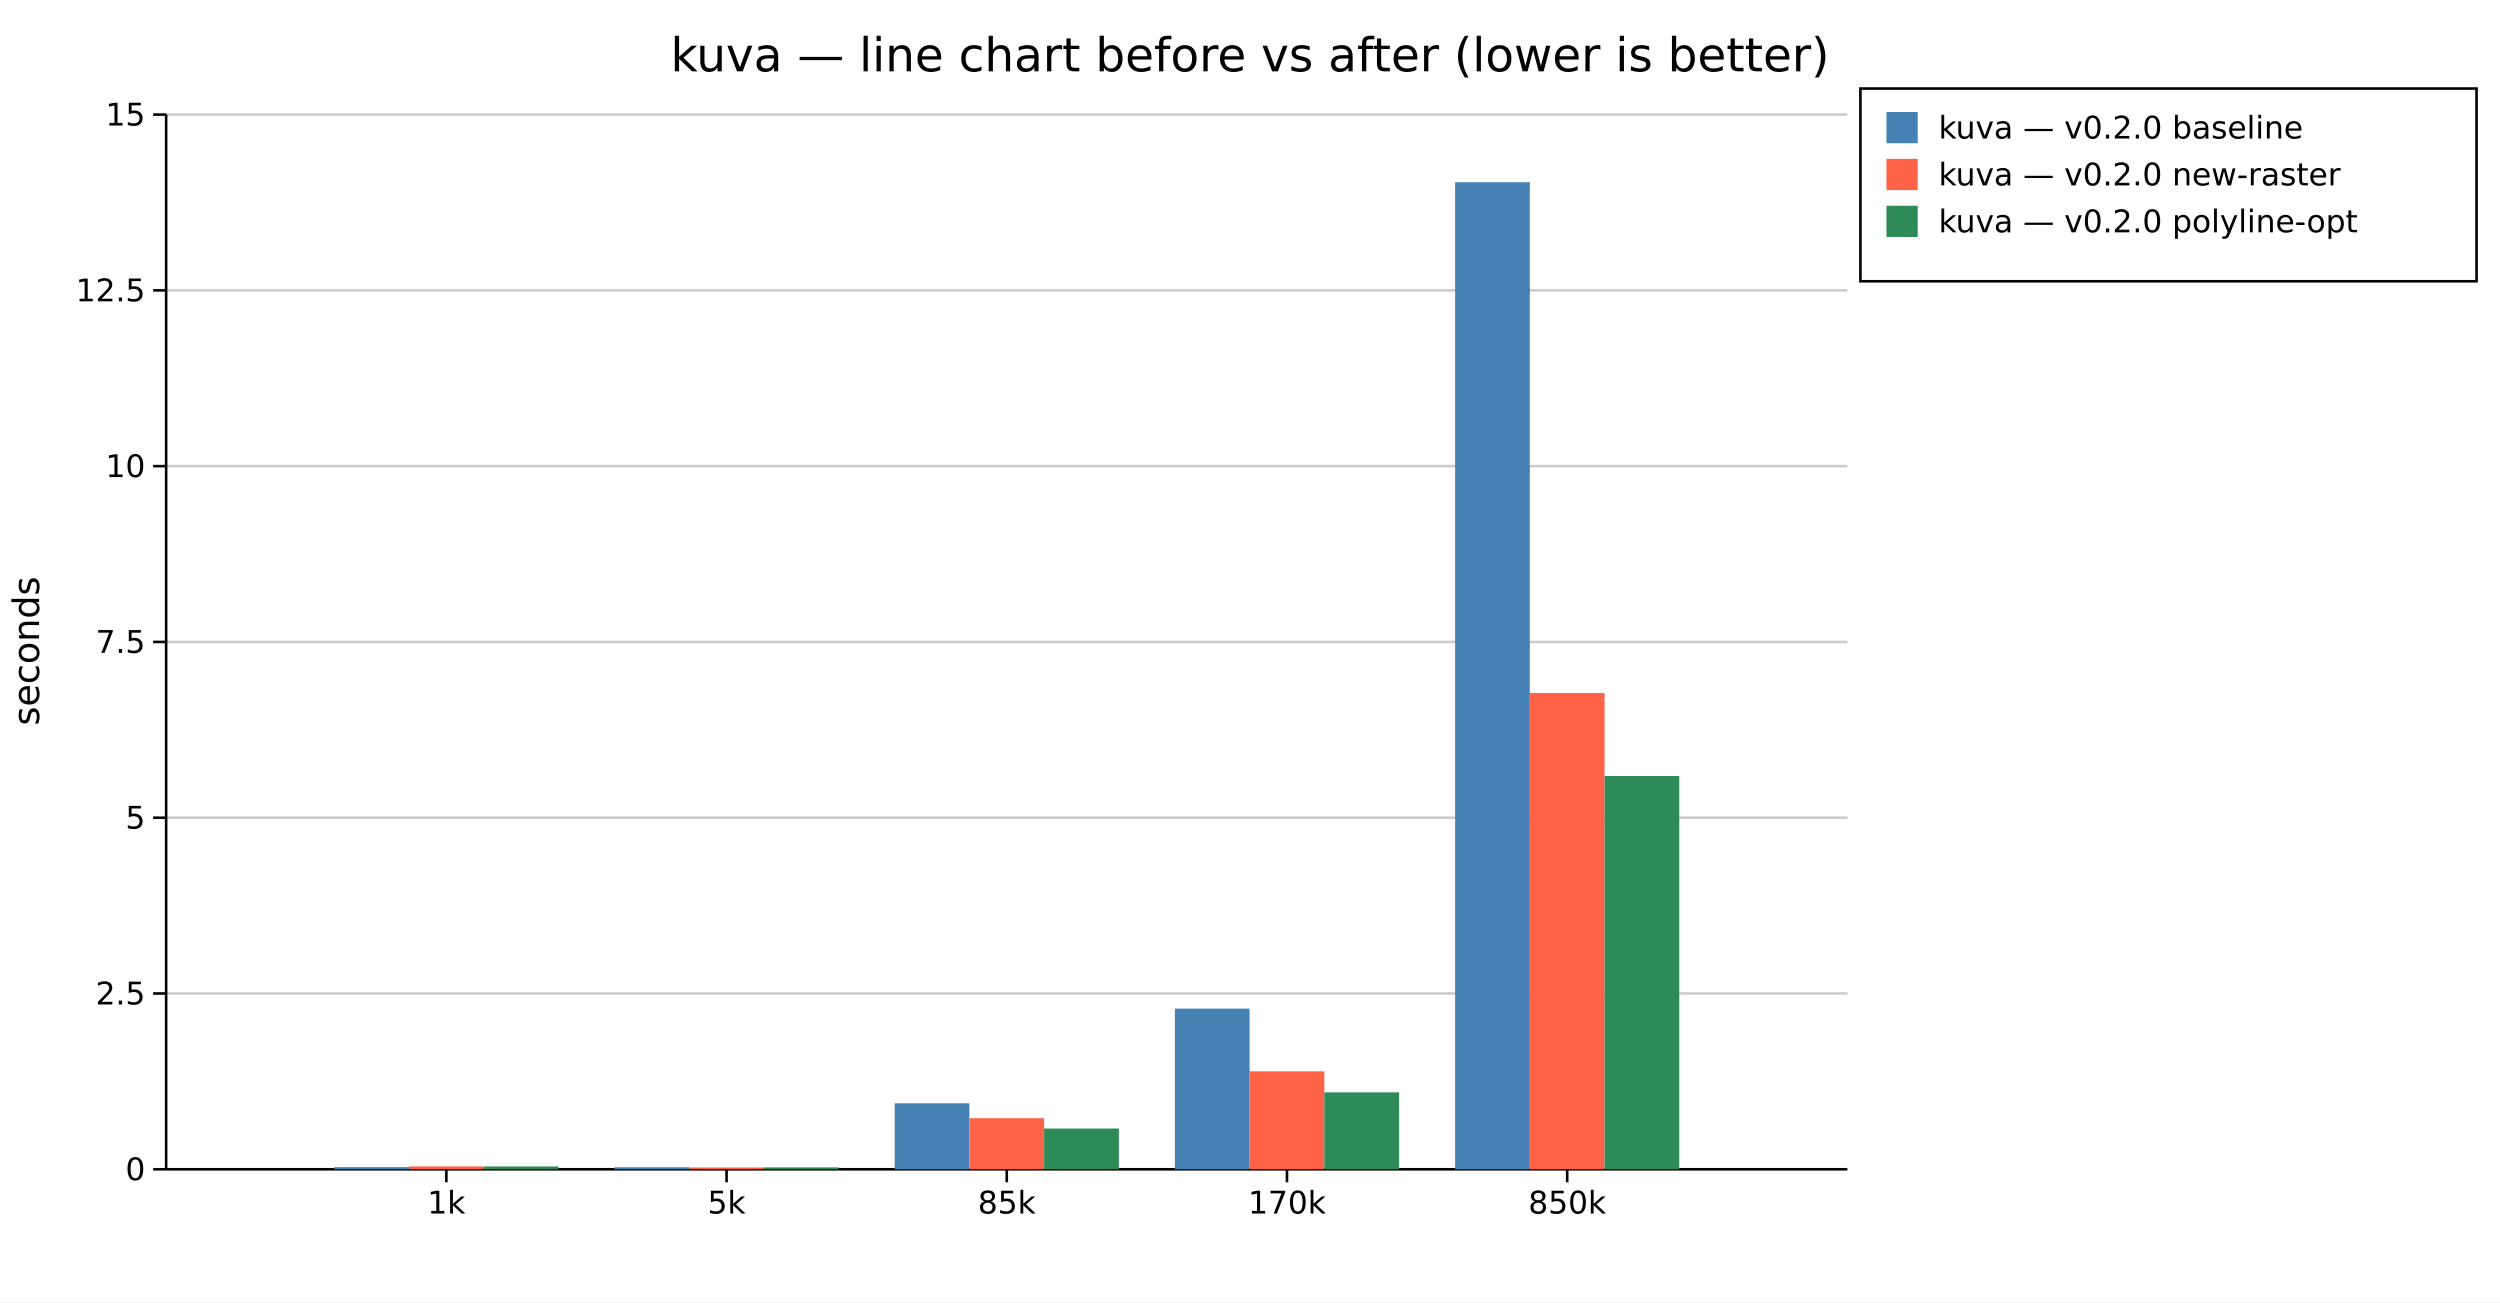
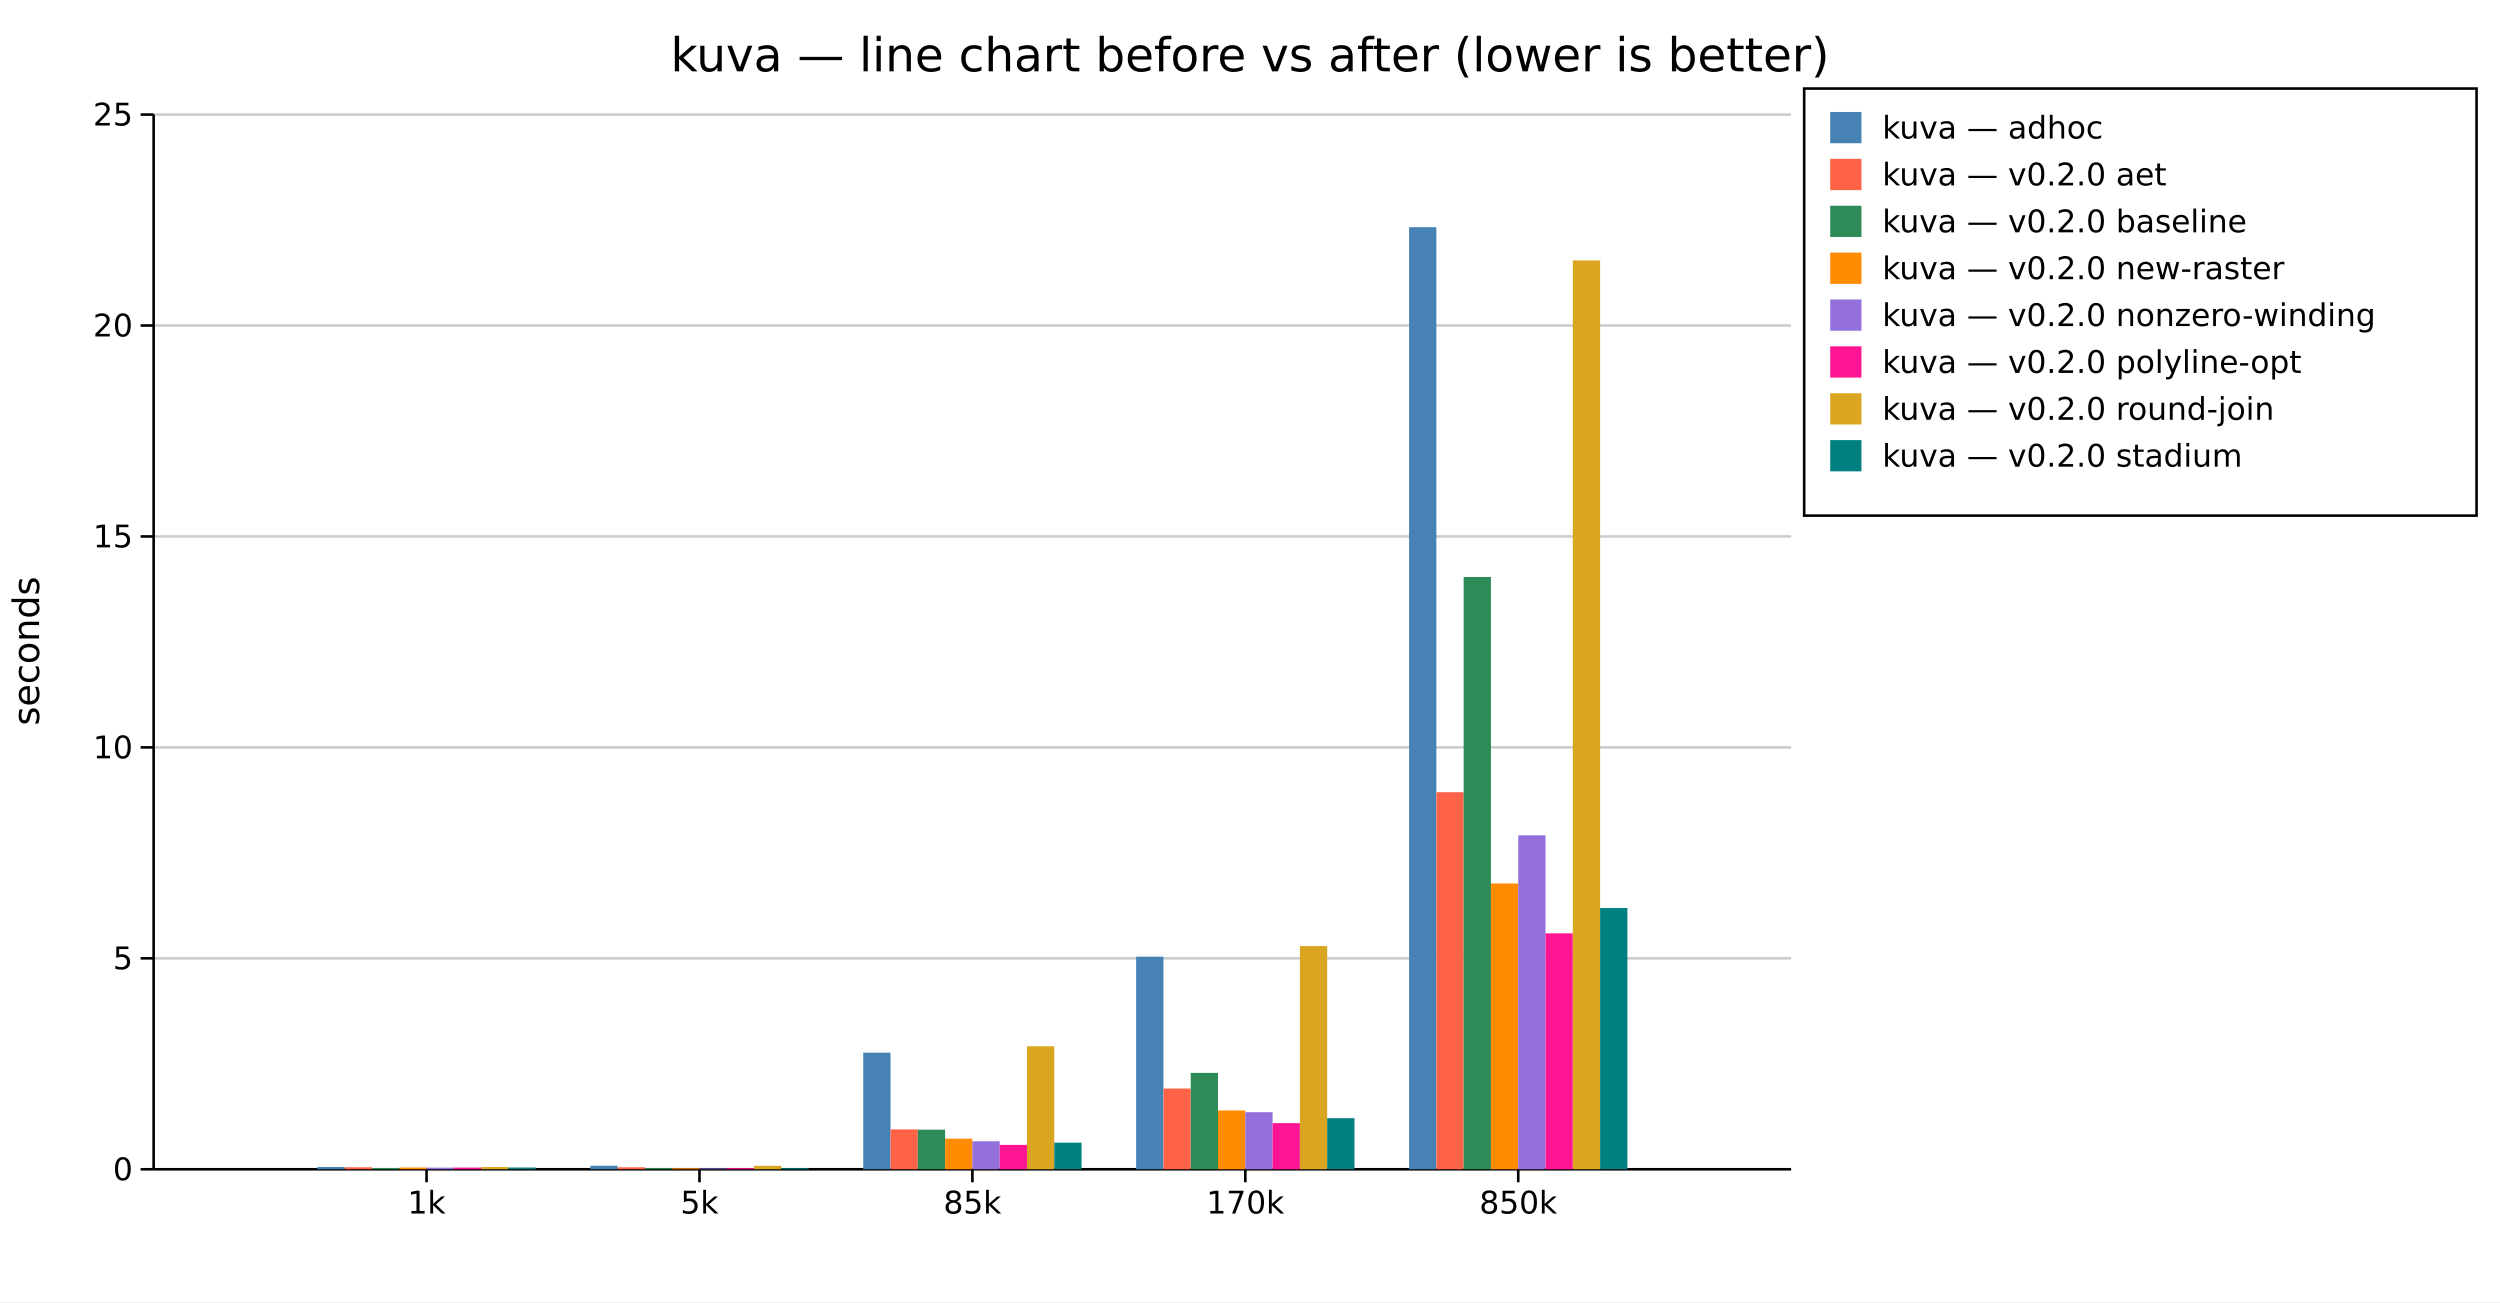
<svg xmlns="http://www.w3.org/2000/svg" width="960" height="500" font-family="DejaVu Sans, Liberation Sans, Arial, sans-serif" fill="black">
  <rect width="100%" height="100%" fill="white" />
  <defs>
    <clipPath id="kuva-clip-3">
-       <rect x="63.8" y="44" width="645.6" height="405" />
+       <rect x="59" y="44" width="628.8" height="405" />
    </clipPath>
  </defs>
-   <line x1="63.8" y1="381.5" x2="709.4" y2="381.5" stroke="#cccccc" stroke-width="1" />
-   <line x1="63.8" y1="314" x2="709.4" y2="314" stroke="#cccccc" stroke-width="1" />
-   <line x1="63.8" y1="246.5" x2="709.4" y2="246.5" stroke="#cccccc" stroke-width="1" />
-   <line x1="63.8" y1="179" x2="709.4" y2="179" stroke="#cccccc" stroke-width="1" />
-   <line x1="63.8" y1="111.5" x2="709.4" y2="111.5" stroke="#cccccc" stroke-width="1" />
-   <line x1="63.8" y1="44" x2="709.4" y2="44" stroke="#cccccc" stroke-width="1" />
-   <line x1="63.8" y1="449" x2="709.4" y2="449" stroke="#000000" stroke-width="1" />
-   <line x1="63.8" y1="44" x2="63.8" y2="449" stroke="#000000" stroke-width="1" />
-   <text x="171.4" y="466" font-size="12" text-anchor="middle">1k</text>
-   <line x1="171.4" y1="449" x2="171.4" y2="454" stroke="#000000" stroke-width="1" />
-   <text x="279" y="466" font-size="12" text-anchor="middle">5k</text>
-   <line x1="279" y1="449" x2="279" y2="454" stroke="#000000" stroke-width="1" />
-   <text x="386.6" y="466" font-size="12" text-anchor="middle">85k</text>
-   <line x1="386.6" y1="449" x2="386.6" y2="454" stroke="#000000" stroke-width="1" />
-   <text x="494.2" y="466" font-size="12" text-anchor="middle">170k</text>
-   <line x1="494.2" y1="449" x2="494.2" y2="454" stroke="#000000" stroke-width="1" />
-   <text x="601.8" y="466" font-size="12" text-anchor="middle">850k</text>
-   <line x1="601.8" y1="449" x2="601.8" y2="454" stroke="#000000" stroke-width="1" />
-   <line x1="58.8" y1="449" x2="63.8" y2="449" stroke="#000000" stroke-width="1" />
-   <text x="55.8" y="453.2" font-size="12" text-anchor="end">0</text>
-   <line x1="58.8" y1="381.5" x2="63.8" y2="381.5" stroke="#000000" stroke-width="1" />
-   <text x="55.8" y="385.7" font-size="12" text-anchor="end">2.5</text>
-   <line x1="58.8" y1="314" x2="63.8" y2="314" stroke="#000000" stroke-width="1" />
-   <text x="55.8" y="318.2" font-size="12" text-anchor="end">5</text>
-   <line x1="58.8" y1="246.5" x2="63.8" y2="246.5" stroke="#000000" stroke-width="1" />
-   <text x="55.8" y="250.7" font-size="12" text-anchor="end">7.5</text>
-   <line x1="58.8" y1="179" x2="63.8" y2="179" stroke="#000000" stroke-width="1" />
-   <text x="55.8" y="183.2" font-size="12" text-anchor="end">10</text>
-   <line x1="58.8" y1="111.5" x2="63.8" y2="111.5" stroke="#000000" stroke-width="1" />
-   <text x="55.8" y="115.7" font-size="12" text-anchor="end">12.5</text>
-   <line x1="58.8" y1="44" x2="63.8" y2="44" stroke="#000000" stroke-width="1" />
-   <text x="55.8" y="48.2" font-size="12" text-anchor="end">15</text>
+   <line x1="59" y1="368" x2="687.8" y2="368" stroke="#cccccc" stroke-width="1" />
+   <line x1="59" y1="287" x2="687.8" y2="287" stroke="#cccccc" stroke-width="1" />
+   <line x1="59" y1="206" x2="687.8" y2="206" stroke="#cccccc" stroke-width="1" />
+   <line x1="59" y1="125" x2="687.8" y2="125" stroke="#cccccc" stroke-width="1" />
+   <line x1="59" y1="44" x2="687.8" y2="44" stroke="#cccccc" stroke-width="1" />
+   <line x1="59" y1="449" x2="687.8" y2="449" stroke="#000000" stroke-width="1" />
+   <line x1="59" y1="44" x2="59" y2="449" stroke="#000000" stroke-width="1" />
+   <text x="163.8" y="466" font-size="12" text-anchor="middle">1k</text>
+   <line x1="163.8" y1="449" x2="163.8" y2="454" stroke="#000000" stroke-width="1" />
+   <text x="268.6" y="466" font-size="12" text-anchor="middle">5k</text>
+   <line x1="268.6" y1="449" x2="268.6" y2="454" stroke="#000000" stroke-width="1" />
+   <text x="373.4" y="466" font-size="12" text-anchor="middle">85k</text>
+   <line x1="373.4" y1="449" x2="373.4" y2="454" stroke="#000000" stroke-width="1" />
+   <text x="478.2" y="466" font-size="12" text-anchor="middle">170k</text>
+   <line x1="478.2" y1="449" x2="478.2" y2="454" stroke="#000000" stroke-width="1" />
+   <text x="583" y="466" font-size="12" text-anchor="middle">850k</text>
+   <line x1="583" y1="449" x2="583" y2="454" stroke="#000000" stroke-width="1" />
+   <line x1="54" y1="449" x2="59" y2="449" stroke="#000000" stroke-width="1" />
+   <text x="51" y="453.2" font-size="12" text-anchor="end">0</text>
+   <line x1="54" y1="368" x2="59" y2="368" stroke="#000000" stroke-width="1" />
+   <text x="51" y="372.2" font-size="12" text-anchor="end">5</text>
+   <line x1="54" y1="287" x2="59" y2="287" stroke="#000000" stroke-width="1" />
+   <text x="51" y="291.2" font-size="12" text-anchor="end">10</text>
+   <line x1="54" y1="206" x2="59" y2="206" stroke="#000000" stroke-width="1" />
+   <text x="51" y="210.2" font-size="12" text-anchor="end">15</text>
+   <line x1="54" y1="125" x2="59" y2="125" stroke="#000000" stroke-width="1" />
+   <text x="51" y="129.2" font-size="12" text-anchor="end">20</text>
+   <line x1="54" y1="44" x2="59" y2="44" stroke="#000000" stroke-width="1" />
+   <text x="51" y="48.2" font-size="12" text-anchor="end">25</text>
  <text x="15" y="250" font-size="14" text-anchor="middle" transform="rotate(-90,15,250)">seconds</text>
  <text x="480" y="27.4" font-size="18" text-anchor="middle">kuva — line chart before vs after (lower is better)</text>
  <g clip-path="url(#kuva-clip-3)">
-     <rect x="128.36" y="448.19" width="28.69" height="0.81" fill="#4682b4" />
-     <rect x="157.05" y="447.89" width="28.69" height="1.11" fill="#ff6347" />
-     <rect x="185.75" y="447.92" width="28.69" height="1.08" fill="#2e8b57" />
-     <rect x="235.96" y="448.24" width="28.69" height="0.76" fill="#4682b4" />
-     <rect x="264.65" y="448.32" width="28.69" height="0.68" fill="#ff6347" />
-     <rect x="293.35" y="448.28" width="28.69" height="0.72" fill="#2e8b57" />
-     <rect x="343.56" y="423.65" width="28.69" height="25.35" fill="#4682b4" />
-     <rect x="372.25" y="429.4" width="28.69" height="19.6" fill="#ff6347" />
-     <rect x="400.95" y="433.37" width="28.69" height="15.63" fill="#2e8b57" />
-     <rect x="451.16" y="387.31" width="28.69" height="61.69" fill="#4682b4" />
-     <rect x="479.85" y="411.39" width="28.69" height="37.61" fill="#ff6347" />
-     <rect x="508.55" y="419.46" width="28.69" height="29.54" fill="#2e8b57" />
-     <rect x="558.76" y="69.97" width="28.69" height="379.03" fill="#4682b4" />
-     <rect x="587.45" y="266.11" width="28.69" height="182.89" fill="#ff6347" />
-     <rect x="616.15" y="297.98" width="28.69" height="151.02" fill="#2e8b57" />
+     <rect x="121.88" y="448.13" width="10.48" height="0.87" fill="#4682b4" />
+     <rect x="132.36" y="448.24" width="10.48" height="0.76" fill="#ff6347" />
+     <rect x="142.84" y="448.51" width="10.48" height="0.49" fill="#2e8b57" />
+     <rect x="153.32" y="448.33" width="10.48" height="0.67" fill="#ff8c00" />
+     <rect x="163.8" y="448.39" width="10.48" height="0.61" fill="#9370db" />
+     <rect x="174.28" y="448.35" width="10.48" height="0.65" fill="#ff1493" />
+     <rect x="184.76" y="448.14" width="10.48" height="0.86" fill="#daa520" />
+     <rect x="195.24" y="448.34" width="10.48" height="0.66" fill="#008080" />
+     <rect x="226.68" y="447.64" width="10.48" height="1.36" fill="#4682b4" />
+     <rect x="237.16" y="448.24" width="10.48" height="0.76" fill="#ff6347" />
+     <rect x="247.64" y="448.55" width="10.48" height="0.45" fill="#2e8b57" />
+     <rect x="258.12" y="448.59" width="10.48" height="0.41" fill="#ff8c00" />
+     <rect x="268.6" y="448.66" width="10.48" height="0.34" fill="#9370db" />
+     <rect x="279.08" y="448.57" width="10.48" height="0.43" fill="#ff1493" />
+     <rect x="289.56" y="447.68" width="10.48" height="1.32" fill="#daa520" />
+     <rect x="300.04" y="448.6" width="10.48" height="0.4" fill="#008080" />
+     <rect x="331.48" y="404.22" width="10.48" height="44.78" fill="#4682b4" />
+     <rect x="341.96" y="433.68" width="10.48" height="15.32" fill="#ff6347" />
+     <rect x="352.44" y="433.79" width="10.48" height="15.21" fill="#2e8b57" />
+     <rect x="362.92" y="437.24" width="10.48" height="11.76" fill="#ff8c00" />
+     <rect x="373.4" y="438.25" width="10.48" height="10.75" fill="#9370db" />
+     <rect x="383.88" y="439.62" width="10.48" height="9.38" fill="#ff1493" />
+     <rect x="394.36" y="401.76" width="10.48" height="47.24" fill="#daa520" />
+     <rect x="404.84" y="438.79" width="10.48" height="10.21" fill="#008080" />
+     <rect x="436.28" y="367.36" width="10.48" height="81.64" fill="#4682b4" />
+     <rect x="446.76" y="418" width="10.48" height="31" fill="#ff6347" />
+     <rect x="457.24" y="411.98" width="10.48" height="37.02" fill="#2e8b57" />
+     <rect x="467.72" y="426.43" width="10.48" height="22.57" fill="#ff8c00" />
+     <rect x="478.2" y="427.08" width="10.48" height="21.92" fill="#9370db" />
+     <rect x="488.68" y="431.28" width="10.48" height="17.72" fill="#ff1493" />
+     <rect x="499.16" y="363.28" width="10.48" height="85.72" fill="#daa520" />
+     <rect x="509.64" y="429.4" width="10.48" height="19.6" fill="#008080" />
+     <rect x="541.08" y="87.24" width="10.48" height="361.76" fill="#4682b4" />
+     <rect x="551.56" y="304.21" width="10.48" height="144.79" fill="#ff6347" />
+     <rect x="562.04" y="221.58" width="10.48" height="227.42" fill="#2e8b57" />
+     <rect x="572.52" y="339.26" width="10.48" height="109.74" fill="#ff8c00" />
+     <rect x="583" y="320.77" width="10.48" height="128.23" fill="#9370db" />
+     <rect x="593.48" y="358.39" width="10.48" height="90.61" fill="#ff1493" />
+     <rect x="603.96" y="100" width="10.48" height="349" fill="#daa520" />
+     <rect x="614.44" y="348.67" width="10.48" height="100.33" fill="#008080" />
  </g>
-   <rect x="714.4" y="34" width="236.6" height="74" fill="#ffffff" />
-   <rect x="714.4" y="34" width="236.6" height="74" fill="none" stroke="#000000" stroke-width="1" />
-   <text x="744.4" y="53.2" font-size="12" text-anchor="start">kuva — v0.2.0 baseline</text>
-   <rect x="724.4" y="43" width="12" height="12" fill="#4682b4" />
-   <text x="744.4" y="71.2" font-size="12" text-anchor="start">kuva — v0.2.0 new-raster</text>
-   <rect x="724.4" y="61" width="12" height="12" fill="#ff6347" />
-   <text x="744.4" y="89.2" font-size="12" text-anchor="start">kuva — v0.2.0 polyline-opt</text>
-   <rect x="724.4" y="79" width="12" height="12" fill="#2e8b57" />
+   <rect x="692.8" y="34" width="258.2" height="164" fill="#ffffff" />
+   <rect x="692.8" y="34" width="258.2" height="164" fill="none" stroke="#000000" stroke-width="1" />
+   <text x="722.8" y="53.2" font-size="12" text-anchor="start">kuva — adhoc</text>
+   <rect x="702.8" y="43" width="12" height="12" fill="#4682b4" />
+   <text x="722.8" y="71.2" font-size="12" text-anchor="start">kuva — v0.2.0 aet</text>
+   <rect x="702.8" y="61" width="12" height="12" fill="#ff6347" />
+   <text x="722.8" y="89.2" font-size="12" text-anchor="start">kuva — v0.2.0 baseline</text>
+   <rect x="702.8" y="79" width="12" height="12" fill="#2e8b57" />
+   <text x="722.8" y="107.2" font-size="12" text-anchor="start">kuva — v0.2.0 new-raster</text>
+   <rect x="702.8" y="97" width="12" height="12" fill="#ff8c00" />
+   <text x="722.8" y="125.2" font-size="12" text-anchor="start">kuva — v0.2.0 nonzero-winding</text>
+   <rect x="702.8" y="115" width="12" height="12" fill="#9370db" />
+   <text x="722.8" y="143.2" font-size="12" text-anchor="start">kuva — v0.2.0 polyline-opt</text>
+   <rect x="702.8" y="133" width="12" height="12" fill="#ff1493" />
+   <text x="722.8" y="161.2" font-size="12" text-anchor="start">kuva — v0.2.0 round-join</text>
+   <rect x="702.8" y="151" width="12" height="12" fill="#daa520" />
+   <text x="722.8" y="179.2" font-size="12" text-anchor="start">kuva — v0.2.0 stadium</text>
+   <rect x="702.8" y="169" width="12" height="12" fill="#008080" />
</svg>
